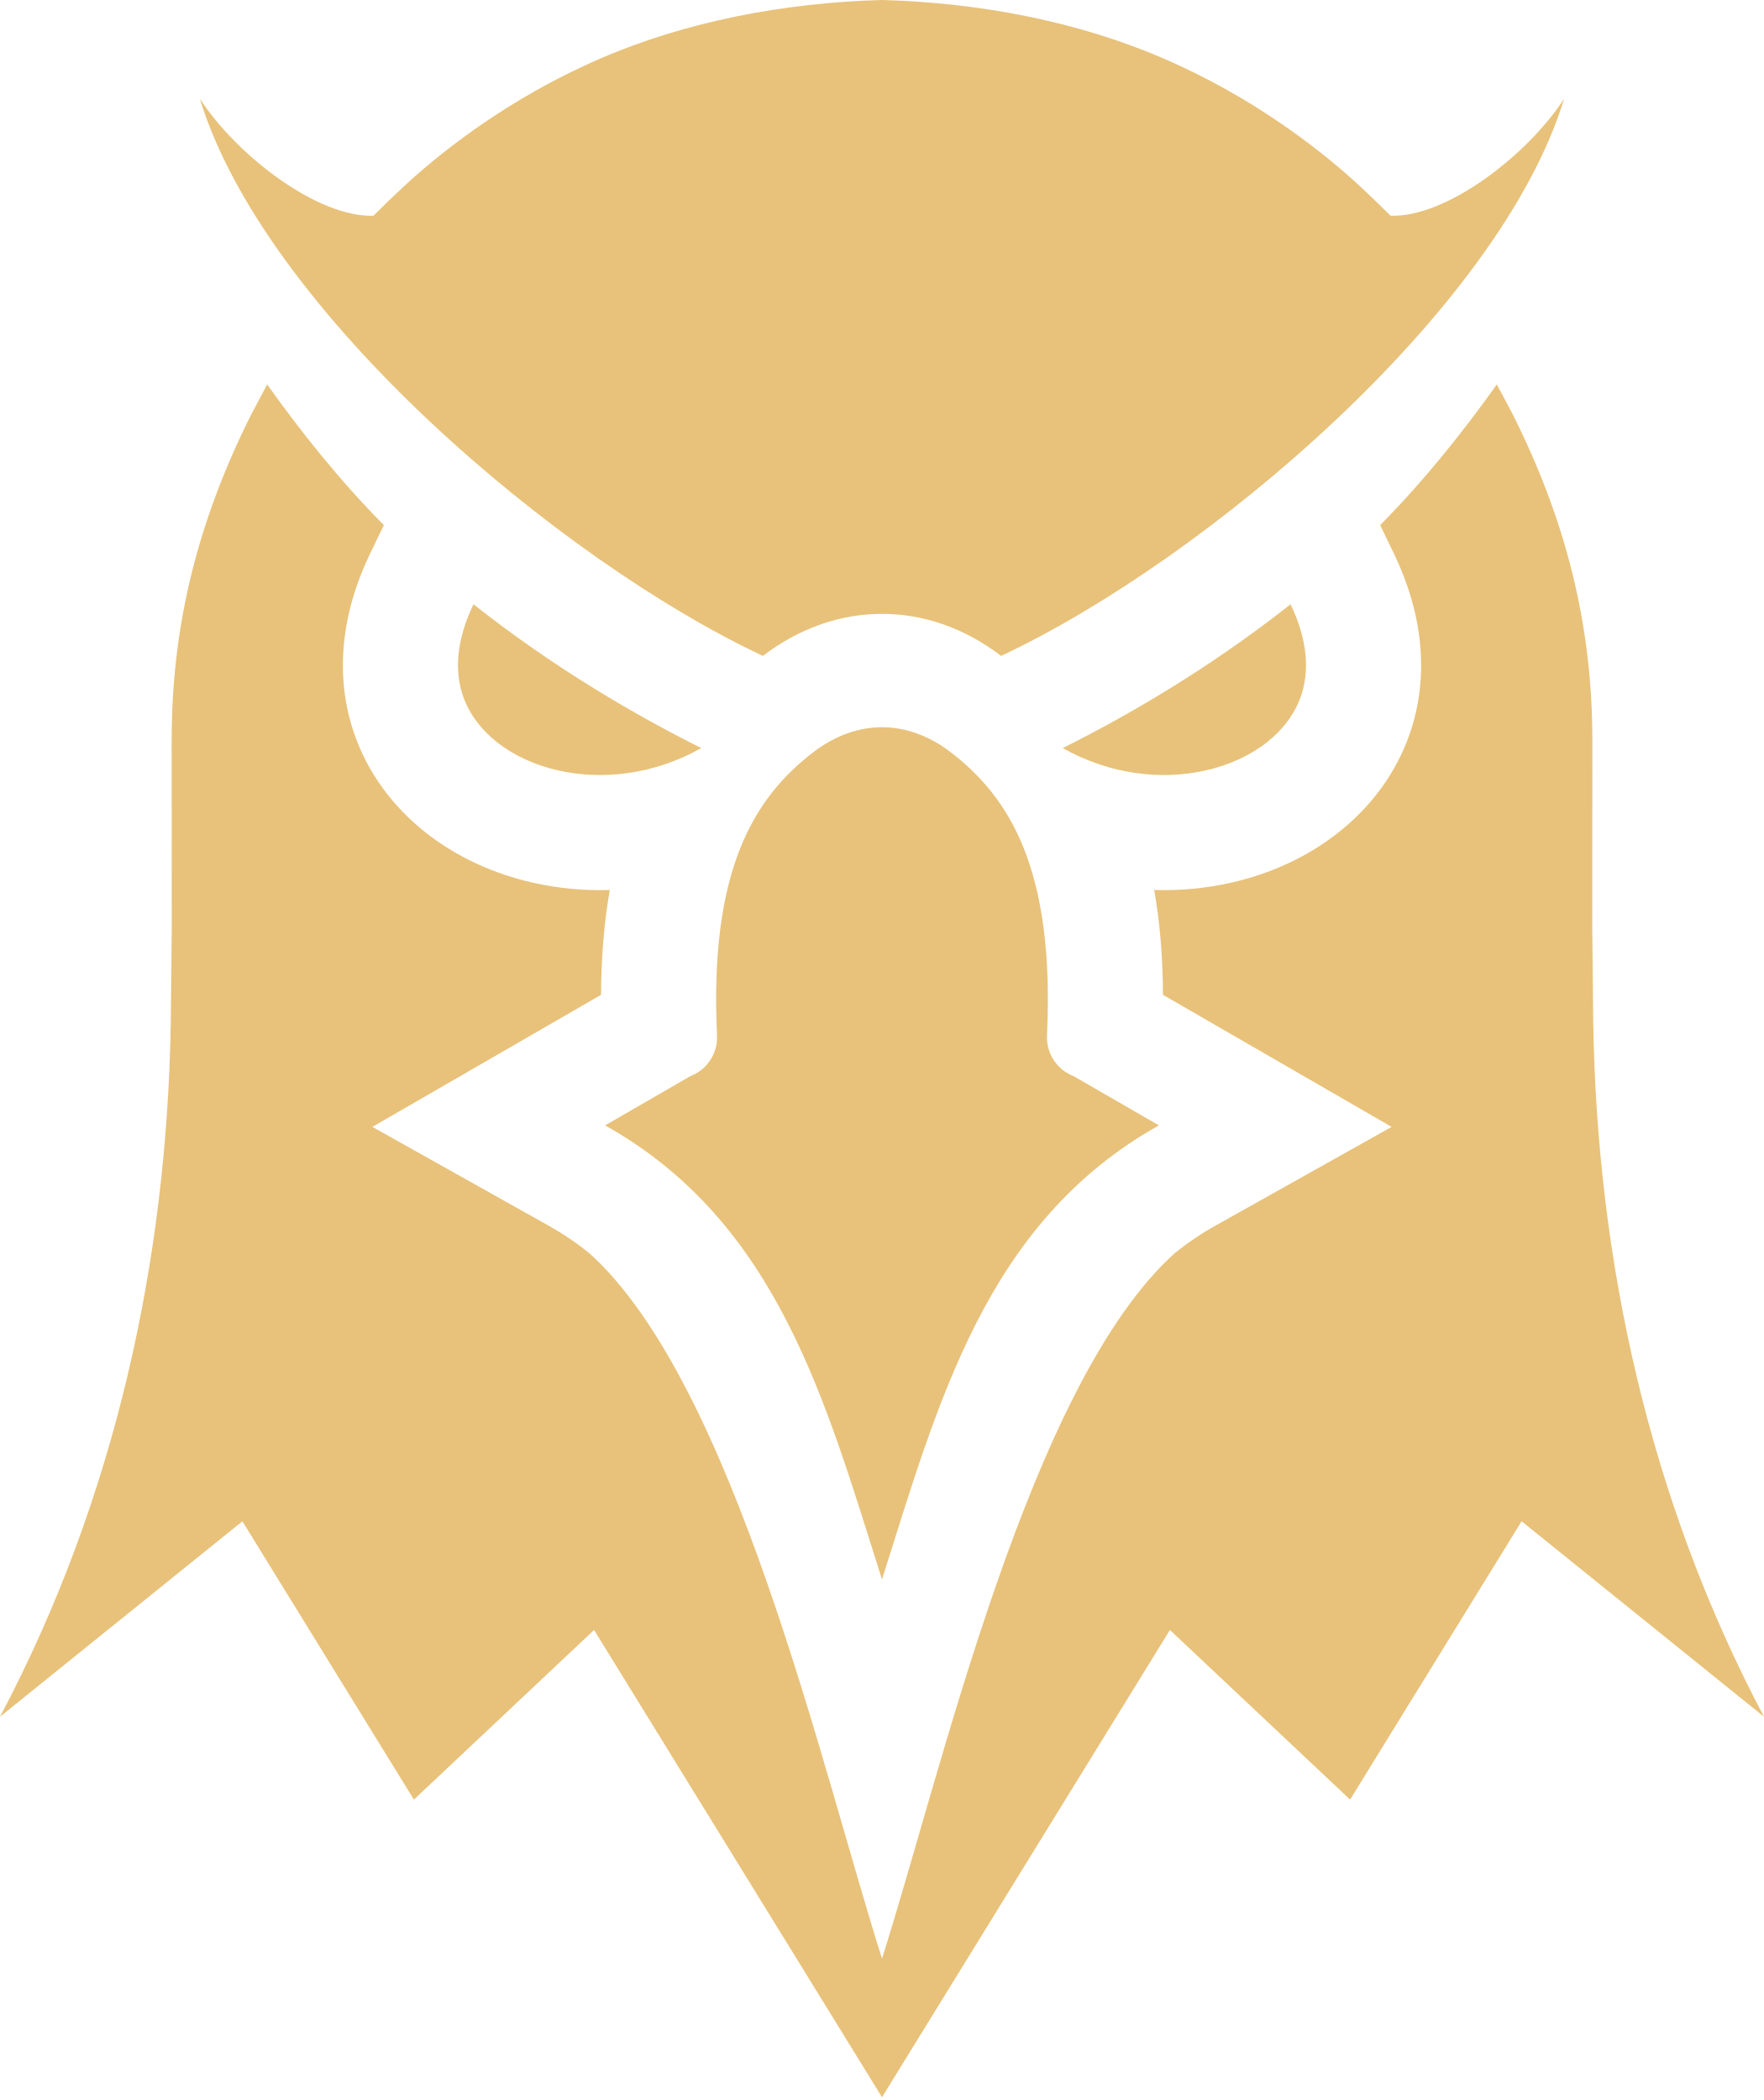
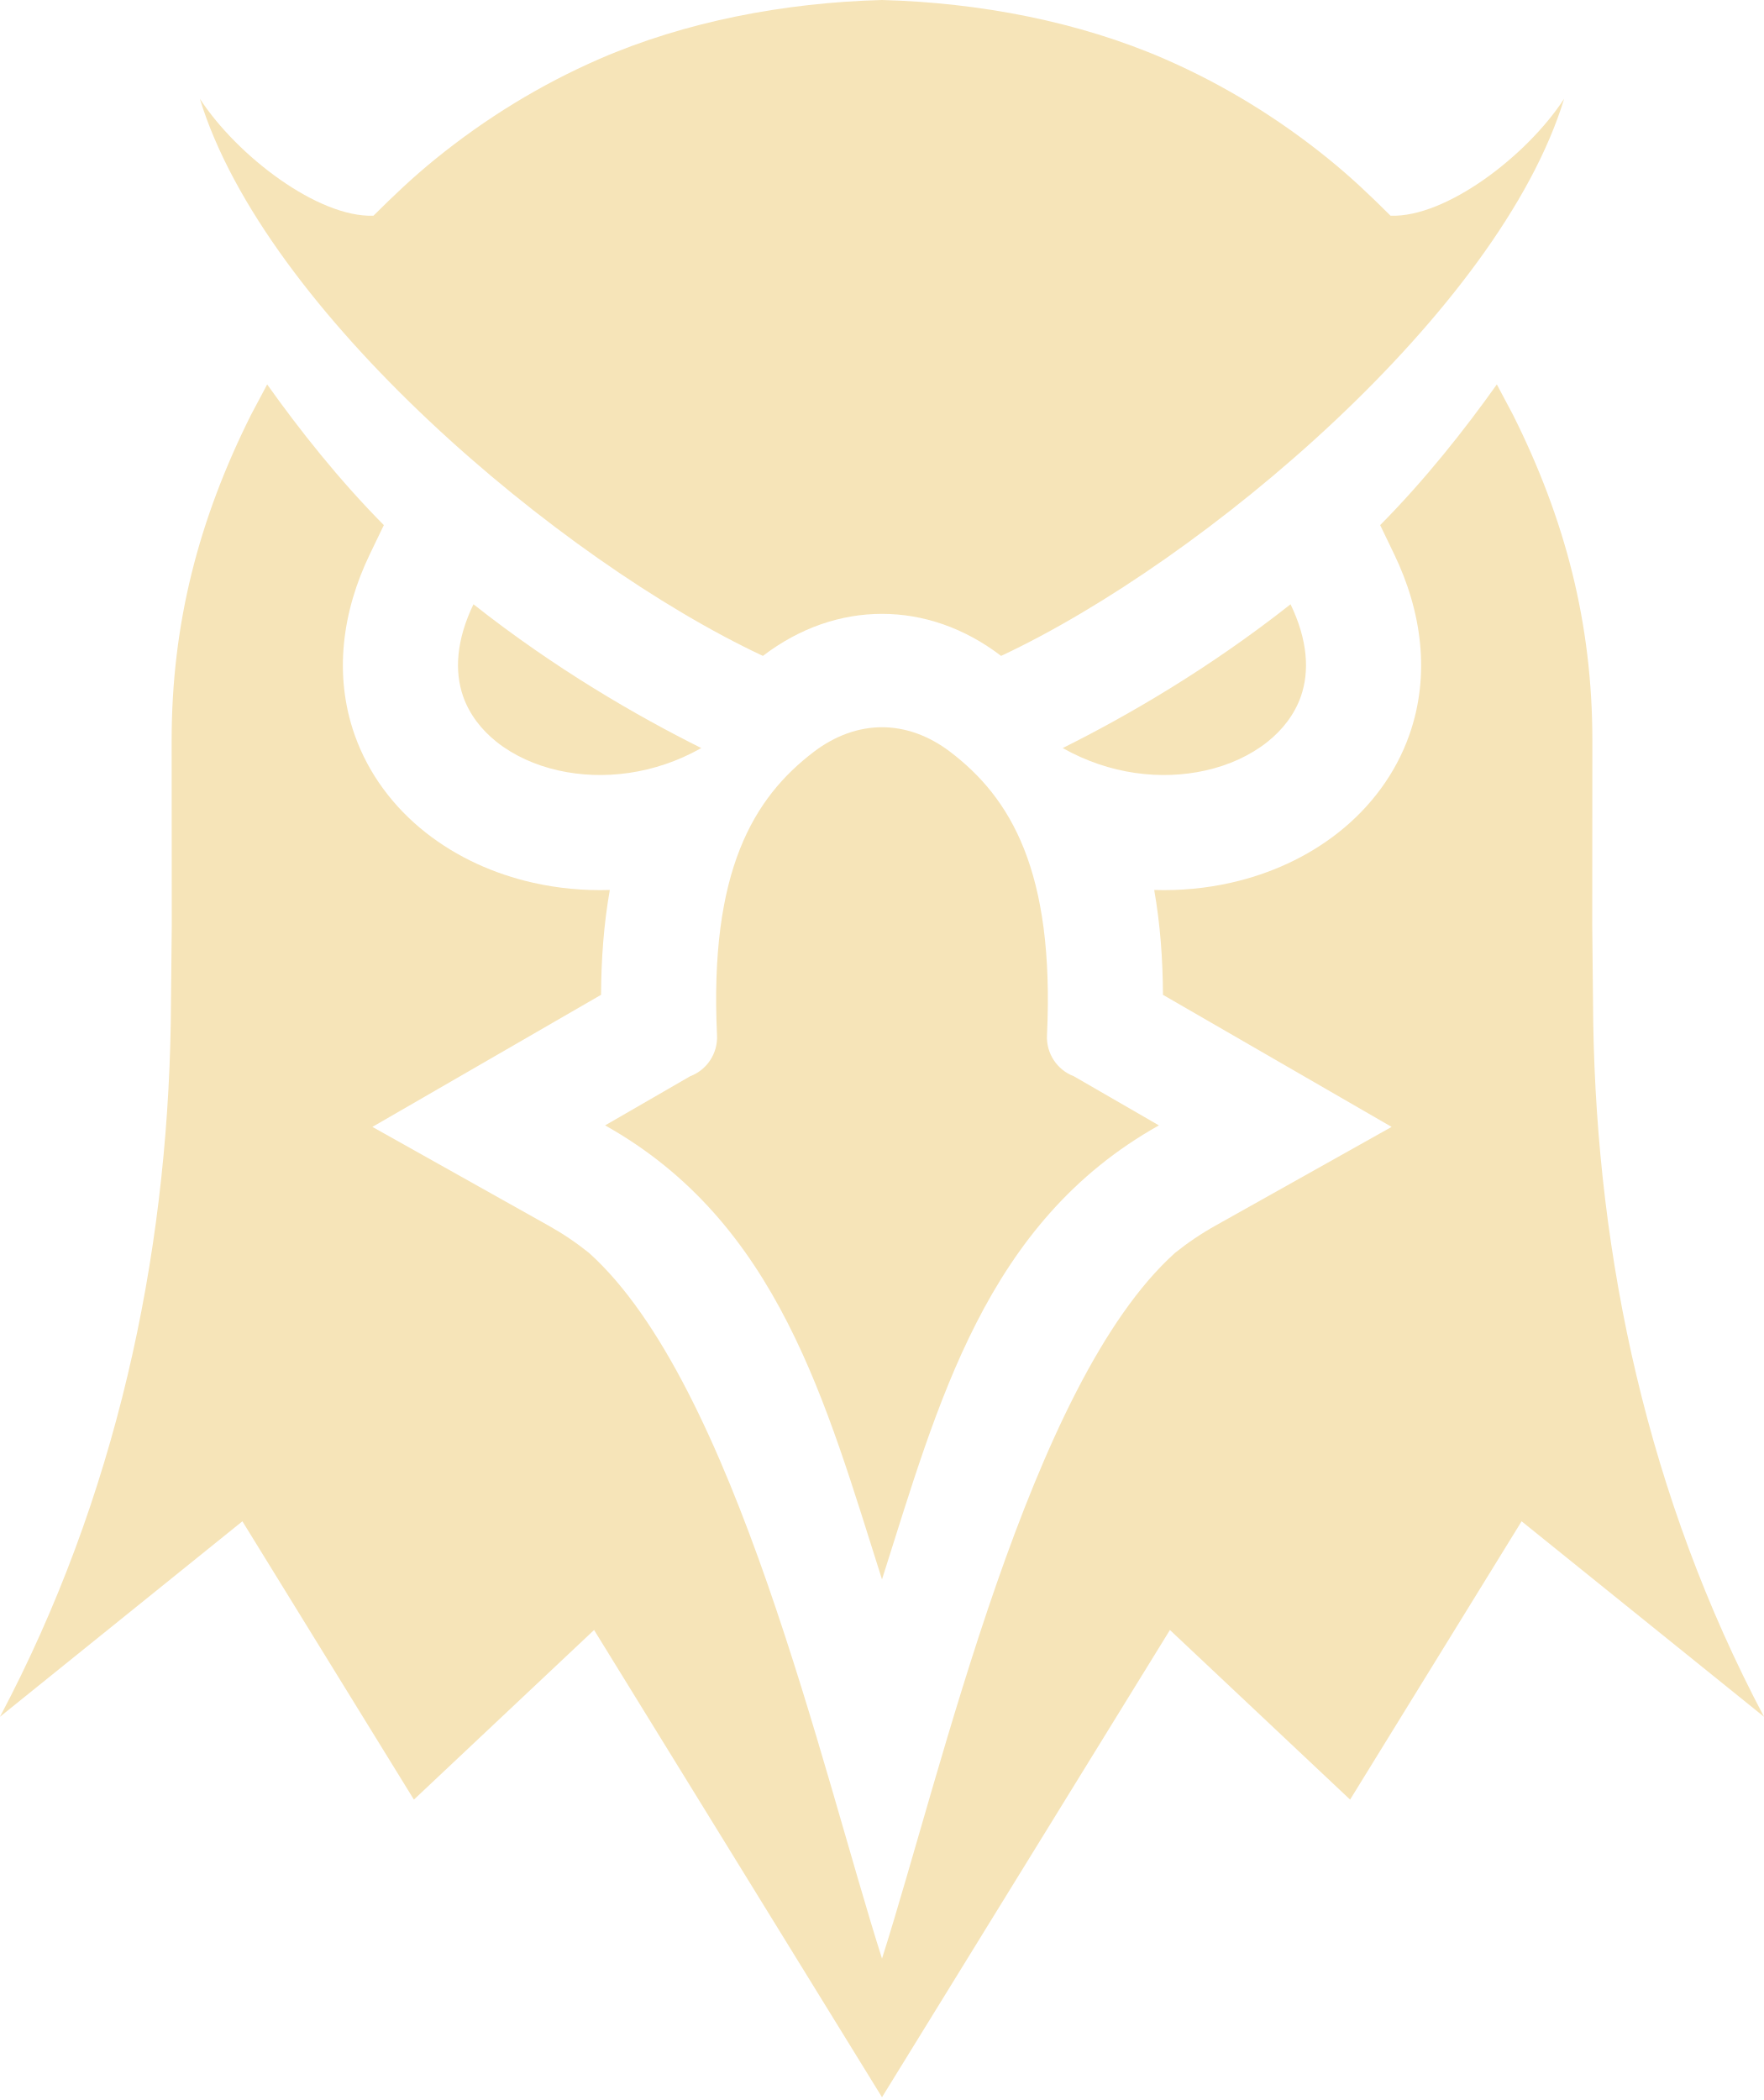
- <svg xmlns="http://www.w3.org/2000/svg" width="100%" height="100%" fill="#E8C27A" fill-rule="evenodd" viewBox="0 0 252 300" focusable="false" class="chakra-icon custom-euf446">
+ <svg xmlns="http://www.w3.org/2000/svg" width="100%" height="100%" fill="#F6E4B8" fill-rule="evenodd" viewBox="0 0 252 300" focusable="false" class="chakra-icon custom-euf446">
  <path d="M151.818 106.866c9.177-4.576 20.854-11.312 32.545-20.541 2.465 5.119 2.735 9.586 1.465 13.193-.9 2.542-2.596 4.753-4.826 6.512-2.415 1.901-5.431 3.285-8.765 4.033-6.326 1.425-13.712.593-20.419-3.197m1.591 46.886l12.148 7.017c-24.804 13.902-31.547 39.716-39.557 64.859-8.009-25.143-14.753-50.957-39.556-64.859l12.148-7.017a5.95 5.95 0 003.84-5.845c-1.113-23.547 5.245-33.96 13.821-40.498 3.076-2.342 6.434-3.518 9.747-3.518s6.671 1.176 9.748 3.518c8.576 6.538 14.934 16.951 13.821 40.498a5.95 5.95 0 003.84 5.845zM126 0c14.042.377 28.119 3.103 40.336 8.406 8.46 3.677 16.354 8.534 23.502 14.342 3.228 2.622 5.886 5.155 8.814 8.071 7.897.273 19.438-8.5 24.796-16.709-9.221 30.23-51.299 65.929-80.43 79.589-.012-.005-.02-.012-.029-.018-5.228-3.992-11.108-5.988-16.989-5.988s-11.76 1.996-16.988 5.988c-.009.005-.017.014-.029.018-29.132-13.66-71.209-49.359-80.43-79.589 5.357 8.209 16.898 16.982 24.795 16.709 2.929-2.915 5.587-5.449 8.814-8.071C69.31 16.94 77.204 12.083 85.664 8.406 97.882 3.103 111.959.377 126 0m-25.818 106.866c-9.176-4.576-20.854-11.312-32.544-20.541-2.465 5.119-2.735 9.586-1.466 13.193.901 2.542 2.597 4.753 4.826 6.512 2.416 1.901 5.432 3.285 8.766 4.033 6.326 1.425 13.711.593 20.418-3.197" />
  <path d="M197.167 75.016c6.436-6.495 12.107-13.684 16.667-20.099l2.316 4.359c7.456 14.917 11.33 29.774 11.33 46.494l-.016 26.532.14 13.754c.54 33.766 7.846 67.929 24.396 99.193l-34.627-27.922-24.501 39.759-25.74-24.231L126 299.604l-41.132-66.748-25.739 24.231-24.501-39.759L0 245.25c16.55-31.264 23.856-65.427 24.397-99.193l.14-13.754-.016-26.532c0-16.721 3.873-31.578 11.331-46.494l2.315-4.359c4.56 6.415 10.23 13.603 16.667 20.099l-2.01 4.175c-3.905 8.109-5.198 17.176-2.156 25.799 1.961 5.554 5.54 10.317 10.154 13.953 4.48 3.531 9.782 5.911 15.333 7.161 3.616.814 7.3 1.149 10.96 1.035-.854 4.841-1.227 9.862-1.251 14.978L53.2 160.984l25.206 14.129a41.926 41.926 0 015.734 3.869c20.781 18.658 33.275 73.855 41.861 100.816 8.587-26.961 21.08-82.158 41.862-100.816a41.865 41.865 0 015.734-3.869l25.206-14.129-32.665-18.866c-.024-5.116-.397-10.137-1.251-14.978 3.66.114 7.344-.221 10.96-1.035 5.551-1.25 10.854-3.63 15.333-7.161 4.613-3.636 8.193-8.399 10.153-13.953 3.043-8.623 1.749-17.689-2.155-25.799l-2.01-4.175z" />
</svg>
